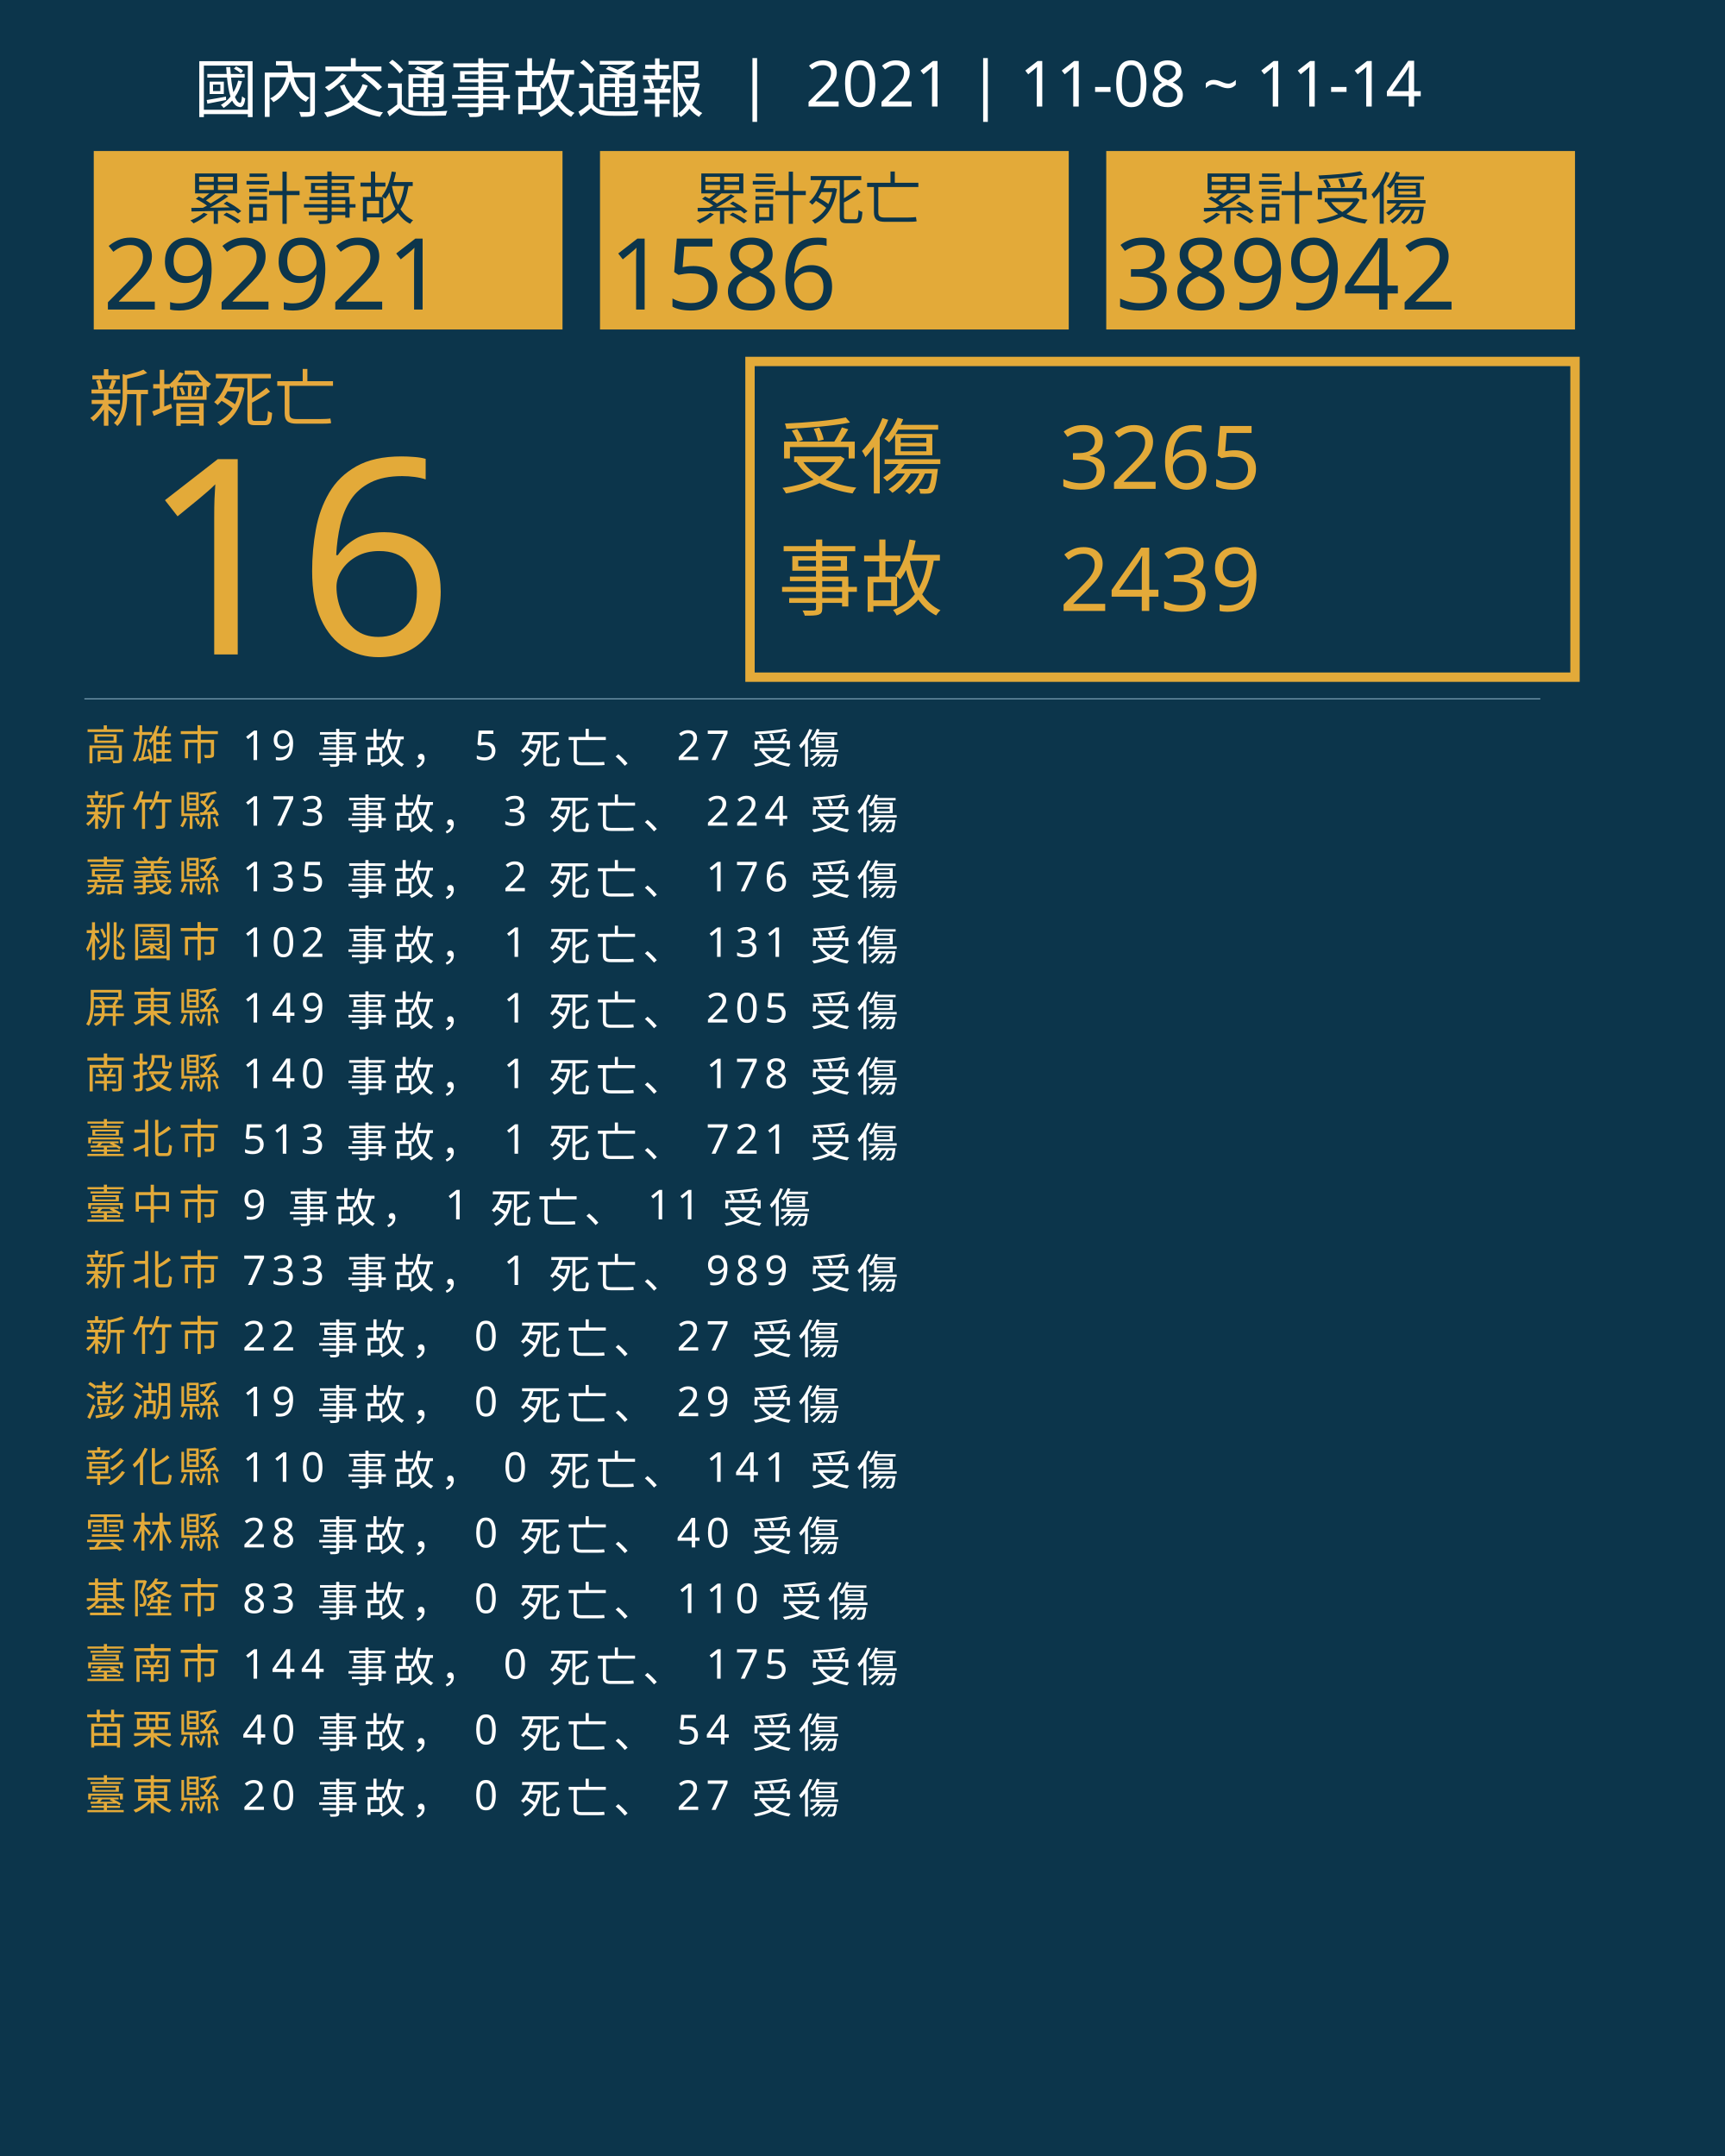
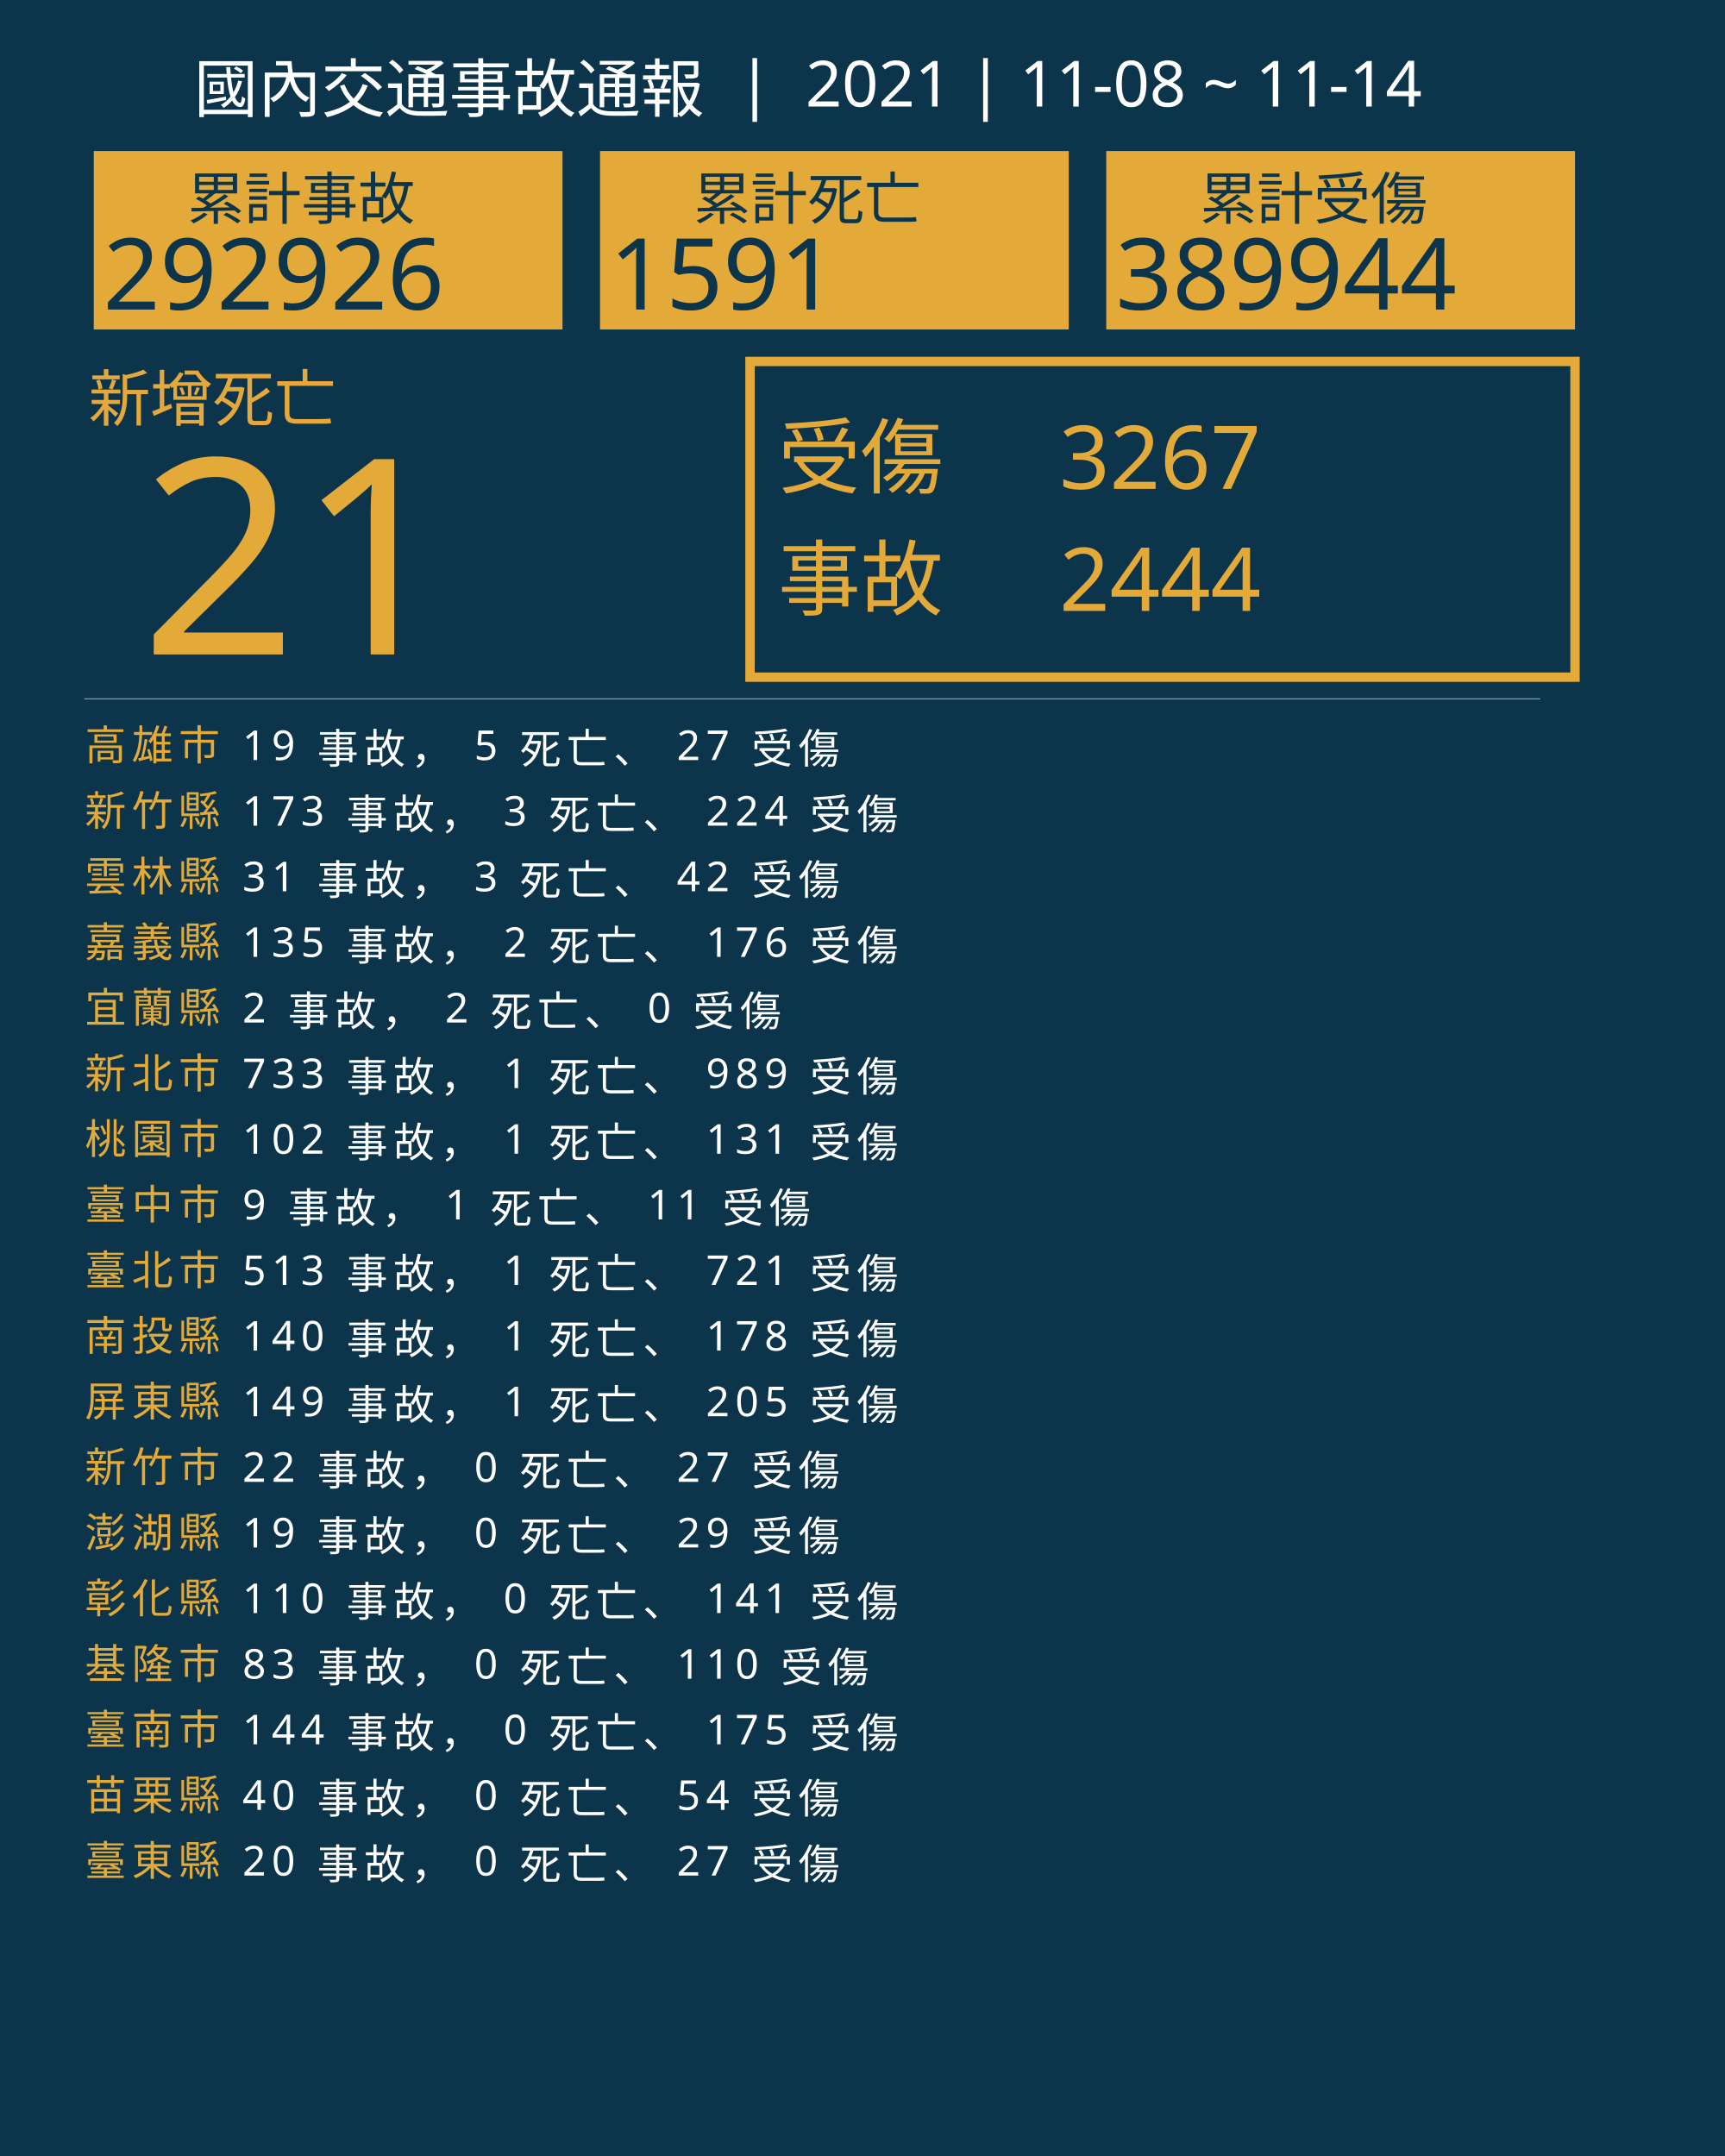
<svg xmlns="http://www.w3.org/2000/svg" version="1.1" id="圖層_1" x="0px" y="0px" viewBox="0 0 1840 2300" style="enable-background:new 0 0 1840 2300;" xml:space="preserve">
  <style type="text/css">
	.st0{fill:#0C354B;}
	.st1{fill:#E5A83D;}
	.st2{font-family:'NotoSansCJKtc-Bold-B5pc-H';}
	.st3{font-size:66px;}
	.st4{fill:#E3AA39;}
	.st5{font-family:'Arial-BoldMT';}
	.st6{font-size:291.776px;}
	.st7{fill:none;stroke:#E3AA39;stroke-miterlimit:10;stroke-width:10;}
	.st8{font-family:'NotoSansCJKtc-Light-B5pc-H';}
	.st9{font-size:88px;}
	.st10{font-family:'NotoSansCJKtc-Medium-B5pc-H';}
	.st11{font-size:94px;}
	.st12{fill:none;stroke:#8AAFC1;stroke-miterlimit:10;}
	.st13{font-size:60.649px;}
	.st14{font-size:106px;}
	.st15{fill:none;}
	.st16{font-size:44px;}
	.st17{letter-spacing:6;}
	.st18{fill:#FFFFFF;}
	.st19{letter-spacing:1;}
	.st20{font-size:68px;}
</style>
  <rect class="st0" width="1840" height="2300" />
  <text transform="matrix(1 0 0 1 94.5001 449.017)" class="st1 st2 st3">新增死亡</text>
  <g>
-     <text transform="matrix(1 0 0 1 150 698.1412)" class="st4 st5 st6">16</text>
+     <text transform="matrix(1 0 0 1 150 698.1412)" class="st4 st5 st6">21</text>
  </g>
  <g>
    <rect x="800" y="385.6" class="st7" width="880" height="336.8" />
    <g>
      <text transform="matrix(1 0 0 1 830 519.593)" class="st4 st8 st9">受傷</text>
-       <text transform="matrix(1 0 0 1 1130 521.5084)" class="st4 st10 st11">3265</text>
-       <text transform="matrix(1 0 0 1 1130 651.7274)" class="st4 st10 st11">2439</text>
+       <text transform="matrix(1 0 0 1 1130 521.5084)" class="st4 st10 st11">3267</text>
+       <text transform="matrix(1 0 0 1 1130 651.7274)" class="st4 st10 st11">2444</text>
      <text transform="matrix(1 0 0 1 830 649.4965)" class="st4 st8 st9">事故</text>
    </g>
  </g>
  <line class="st12" x1="90" y1="745.5" x2="1643" y2="745.5" />
  <g>
    <g>
      <rect x="100" y="161.1" class="st4" width="500" height="190.4" />
      <g>
        <text transform="matrix(1 0 0 1 200 233.9079)" class="st0 st10 st13">累計事故</text>
        <g>
-           <text transform="matrix(1 0 0 1 110 330.2121)" class="st0 st5 st14">292921</text>
+           <text transform="matrix(1 0 0 1 110 330.2121)" class="st0 st5 st14">292926</text>
        </g>
      </g>
    </g>
    <g>
      <rect x="640" y="161.1" class="st4" width="500" height="190.4" />
      <g>
        <text transform="matrix(1 0 0 1 740 233.908)" class="st0 st10 st13">累計死亡</text>
        <g>
-           <text transform="matrix(1 0 0 1 650 330.2122)" class="st0 st5 st14">1586</text>
+           <text transform="matrix(1 0 0 1 650 330.2122)" class="st0 st5 st14">1591</text>
        </g>
      </g>
    </g>
    <g>
      <rect x="1180" y="161.1" class="st4" width="500" height="190.4" />
      <g>
        <text transform="matrix(1 0 0 1 1280 233.908)" class="st0 st10 st13">累計受傷</text>
        <g>
-           <text transform="matrix(1 0 0 1 1190 330.2122)" class="st0 st5 st14">389942</text>
+           <text transform="matrix(1 0 0 1 1190 330.2122)" class="st0 st5 st14">389944</text>
        </g>
      </g>
    </g>
  </g>
  <rect x="90.6" y="772.1" class="st15" width="1141.8" height="314.8" />
  <text transform="matrix(1 0 0 1 90.5591 810.7965)">
    <tspan x="0" y="0" class="st4 st10 st16 st17">高雄市</tspan>
    <tspan x="150.6" y="0" class="st18 st10 st16 st17"> 19 事故， 5 死亡、 27 受傷</tspan>
    <tspan x="0" y="70" class="st4 st10 st16 st17">新竹縣</tspan>
    <tspan x="150.6" y="70" class="st18 st10 st16 st17"> 173 事故， 3 死亡、 224 受傷</tspan>
-     <tspan x="0" y="140" class="st4 st10 st16 st17">嘉義縣</tspan>
-     <tspan x="150.6" y="140" class="st18 st10 st16 st17"> 135 事故， 2 死亡、 176 受傷</tspan>
-     <tspan x="0" y="210" class="st4 st10 st16 st17">桃園市</tspan>
-     <tspan x="150.6" y="210" class="st18 st10 st16 st17"> 102 事故， 1 死亡、 131 受傷</tspan>
-     <tspan x="0" y="280" class="st4 st10 st16 st17">屏東縣</tspan>
-     <tspan x="150.6" y="280" class="st18 st10 st16 st17"> 149 事故， 1 死亡、 205 受傷</tspan>
-     <tspan x="0" y="350" class="st4 st10 st16 st17">南投縣</tspan>
-     <tspan x="150.6" y="350" class="st18 st10 st16 st17"> 140 事故， 1 死亡、 178 受傷</tspan>
-     <tspan x="0" y="420" class="st4 st10 st16 st17">臺北市</tspan>
-     <tspan x="150.6" y="420" class="st18 st10 st16 st17"> 513 事故， 1 死亡、 721 受傷</tspan>
+     <tspan x="0" y="140" class="st4 st10 st16 st17">雲林縣</tspan>
+     <tspan x="150.6" y="140" class="st18 st10 st16 st17"> 31 事故， 3 死亡、 42 受傷</tspan>
+     <tspan x="0" y="210" class="st4 st10 st16 st17">嘉義縣</tspan>
+     <tspan x="150.6" y="210" class="st18 st10 st16 st17"> 135 事故， 2 死亡、 176 受傷</tspan>
+     <tspan x="0" y="280" class="st4 st10 st16 st17">宜蘭縣</tspan>
+     <tspan x="150.6" y="280" class="st18 st10 st16 st17"> 2 事故， 2 死亡、 0 受傷</tspan>
+     <tspan x="0" y="350" class="st4 st10 st16 st17">新北市</tspan>
+     <tspan x="150.6" y="350" class="st18 st10 st16 st17"> 733 事故， 1 死亡、 989 受傷</tspan>
+     <tspan x="0" y="420" class="st4 st10 st16 st17">桃園市</tspan>
+     <tspan x="150.6" y="420" class="st18 st10 st16 st17"> 102 事故， 1 死亡、 131 受傷</tspan>
    <tspan x="0" y="490" class="st4 st10 st16 st17">臺中市</tspan>
    <tspan x="150.6" y="490" class="st18 st10 st16 st17"> 9 事故， 1 死亡、 11 受傷</tspan>
-     <tspan x="0" y="560" class="st4 st10 st16 st17">新北市</tspan>
-     <tspan x="150.6" y="560" class="st18 st10 st16 st17"> 733 事故， 1 死亡、 989 受傷</tspan>
-     <tspan x="0" y="630" class="st4 st10 st16 st17">新竹市</tspan>
-     <tspan x="150.6" y="630" class="st18 st10 st16 st17"> 22 事故， 0 死亡、 27 受傷</tspan>
-     <tspan x="0" y="700" class="st4 st10 st16 st17">澎湖縣</tspan>
-     <tspan x="150.6" y="700" class="st18 st10 st16 st17"> 19 事故， 0 死亡、 29 受傷</tspan>
-     <tspan x="0" y="770" class="st4 st10 st16 st17">彰化縣</tspan>
-     <tspan x="150.6" y="770" class="st18 st10 st16 st17"> 110 事故， 0 死亡、 141 受傷</tspan>
-     <tspan x="0" y="840" class="st4 st10 st16 st17">雲林縣</tspan>
-     <tspan x="150.6" y="840" class="st18 st10 st16 st17"> 28 事故， 0 死亡、 40 受傷</tspan>
-     <tspan x="0" y="910" class="st4 st10 st16 st17">基隆市</tspan>
-     <tspan x="150.6" y="910" class="st18 st10 st16 st17"> 83 事故， 0 死亡、 110 受傷</tspan>
-     <tspan x="0" y="980" class="st4 st10 st16 st17">臺南市</tspan>
-     <tspan x="150.6" y="980" class="st18 st10 st16 st17"> 144 事故， 0 死亡、 175 受傷</tspan>
-     <tspan x="0" y="1050" class="st4 st10 st16 st17">苗栗縣</tspan>
-     <tspan x="150.6" y="1050" class="st18 st10 st16 st17"> 40 事故， 0 死亡、 54 受傷</tspan>
-     <tspan x="0" y="1120" class="st4 st10 st16 st17">臺東縣</tspan>
-     <tspan x="150.6" y="1120" class="st18 st10 st16 st17"> 20 事故， 0 死亡、 27 受傷</tspan>
+     <tspan x="0" y="560" class="st4 st10 st16 st17">臺北市</tspan>
+     <tspan x="150.6" y="560" class="st18 st10 st16 st17"> 513 事故， 1 死亡、 721 受傷</tspan>
+     <tspan x="0" y="630" class="st4 st10 st16 st17">南投縣</tspan>
+     <tspan x="150.6" y="630" class="st18 st10 st16 st17"> 140 事故， 1 死亡、 178 受傷</tspan>
+     <tspan x="0" y="700" class="st4 st10 st16 st17">屏東縣</tspan>
+     <tspan x="150.6" y="700" class="st18 st10 st16 st17"> 149 事故， 1 死亡、 205 受傷</tspan>
+     <tspan x="0" y="770" class="st4 st10 st16 st17">新竹市</tspan>
+     <tspan x="150.6" y="770" class="st18 st10 st16 st17"> 22 事故， 0 死亡、 27 受傷</tspan>
+     <tspan x="0" y="840" class="st4 st10 st16 st17">澎湖縣</tspan>
+     <tspan x="150.6" y="840" class="st18 st10 st16 st17"> 19 事故， 0 死亡、 29 受傷</tspan>
+     <tspan x="0" y="910" class="st4 st10 st16 st17">彰化縣</tspan>
+     <tspan x="150.6" y="910" class="st18 st10 st16 st17"> 110 事故， 0 死亡、 141 受傷</tspan>
+     <tspan x="0" y="980" class="st4 st10 st16 st17">基隆市</tspan>
+     <tspan x="150.6" y="980" class="st18 st10 st16 st17"> 83 事故， 0 死亡、 110 受傷</tspan>
+     <tspan x="0" y="1050" class="st4 st10 st16 st17">臺南市</tspan>
+     <tspan x="150.6" y="1050" class="st18 st10 st16 st17"> 144 事故， 0 死亡、 175 受傷</tspan>
+     <tspan x="0" y="1120" class="st4 st10 st16 st17">苗栗縣</tspan>
+     <tspan x="150.6" y="1120" class="st18 st10 st16 st17"> 40 事故， 0 死亡、 54 受傷</tspan>
+     <tspan x="0" y="1190" class="st4 st10 st16 st17">臺東縣</tspan>
+     <tspan x="150.6" y="1190" class="st18 st10 st16 st17"> 20 事故， 0 死亡、 27 受傷</tspan>
  </text>
  <text transform="matrix(1 0 0 1 207 119.2712)" class="st18 st8 st20">國內交通事故通報  |  2021 | 11-08 ~ 11-14</text>
</svg>
